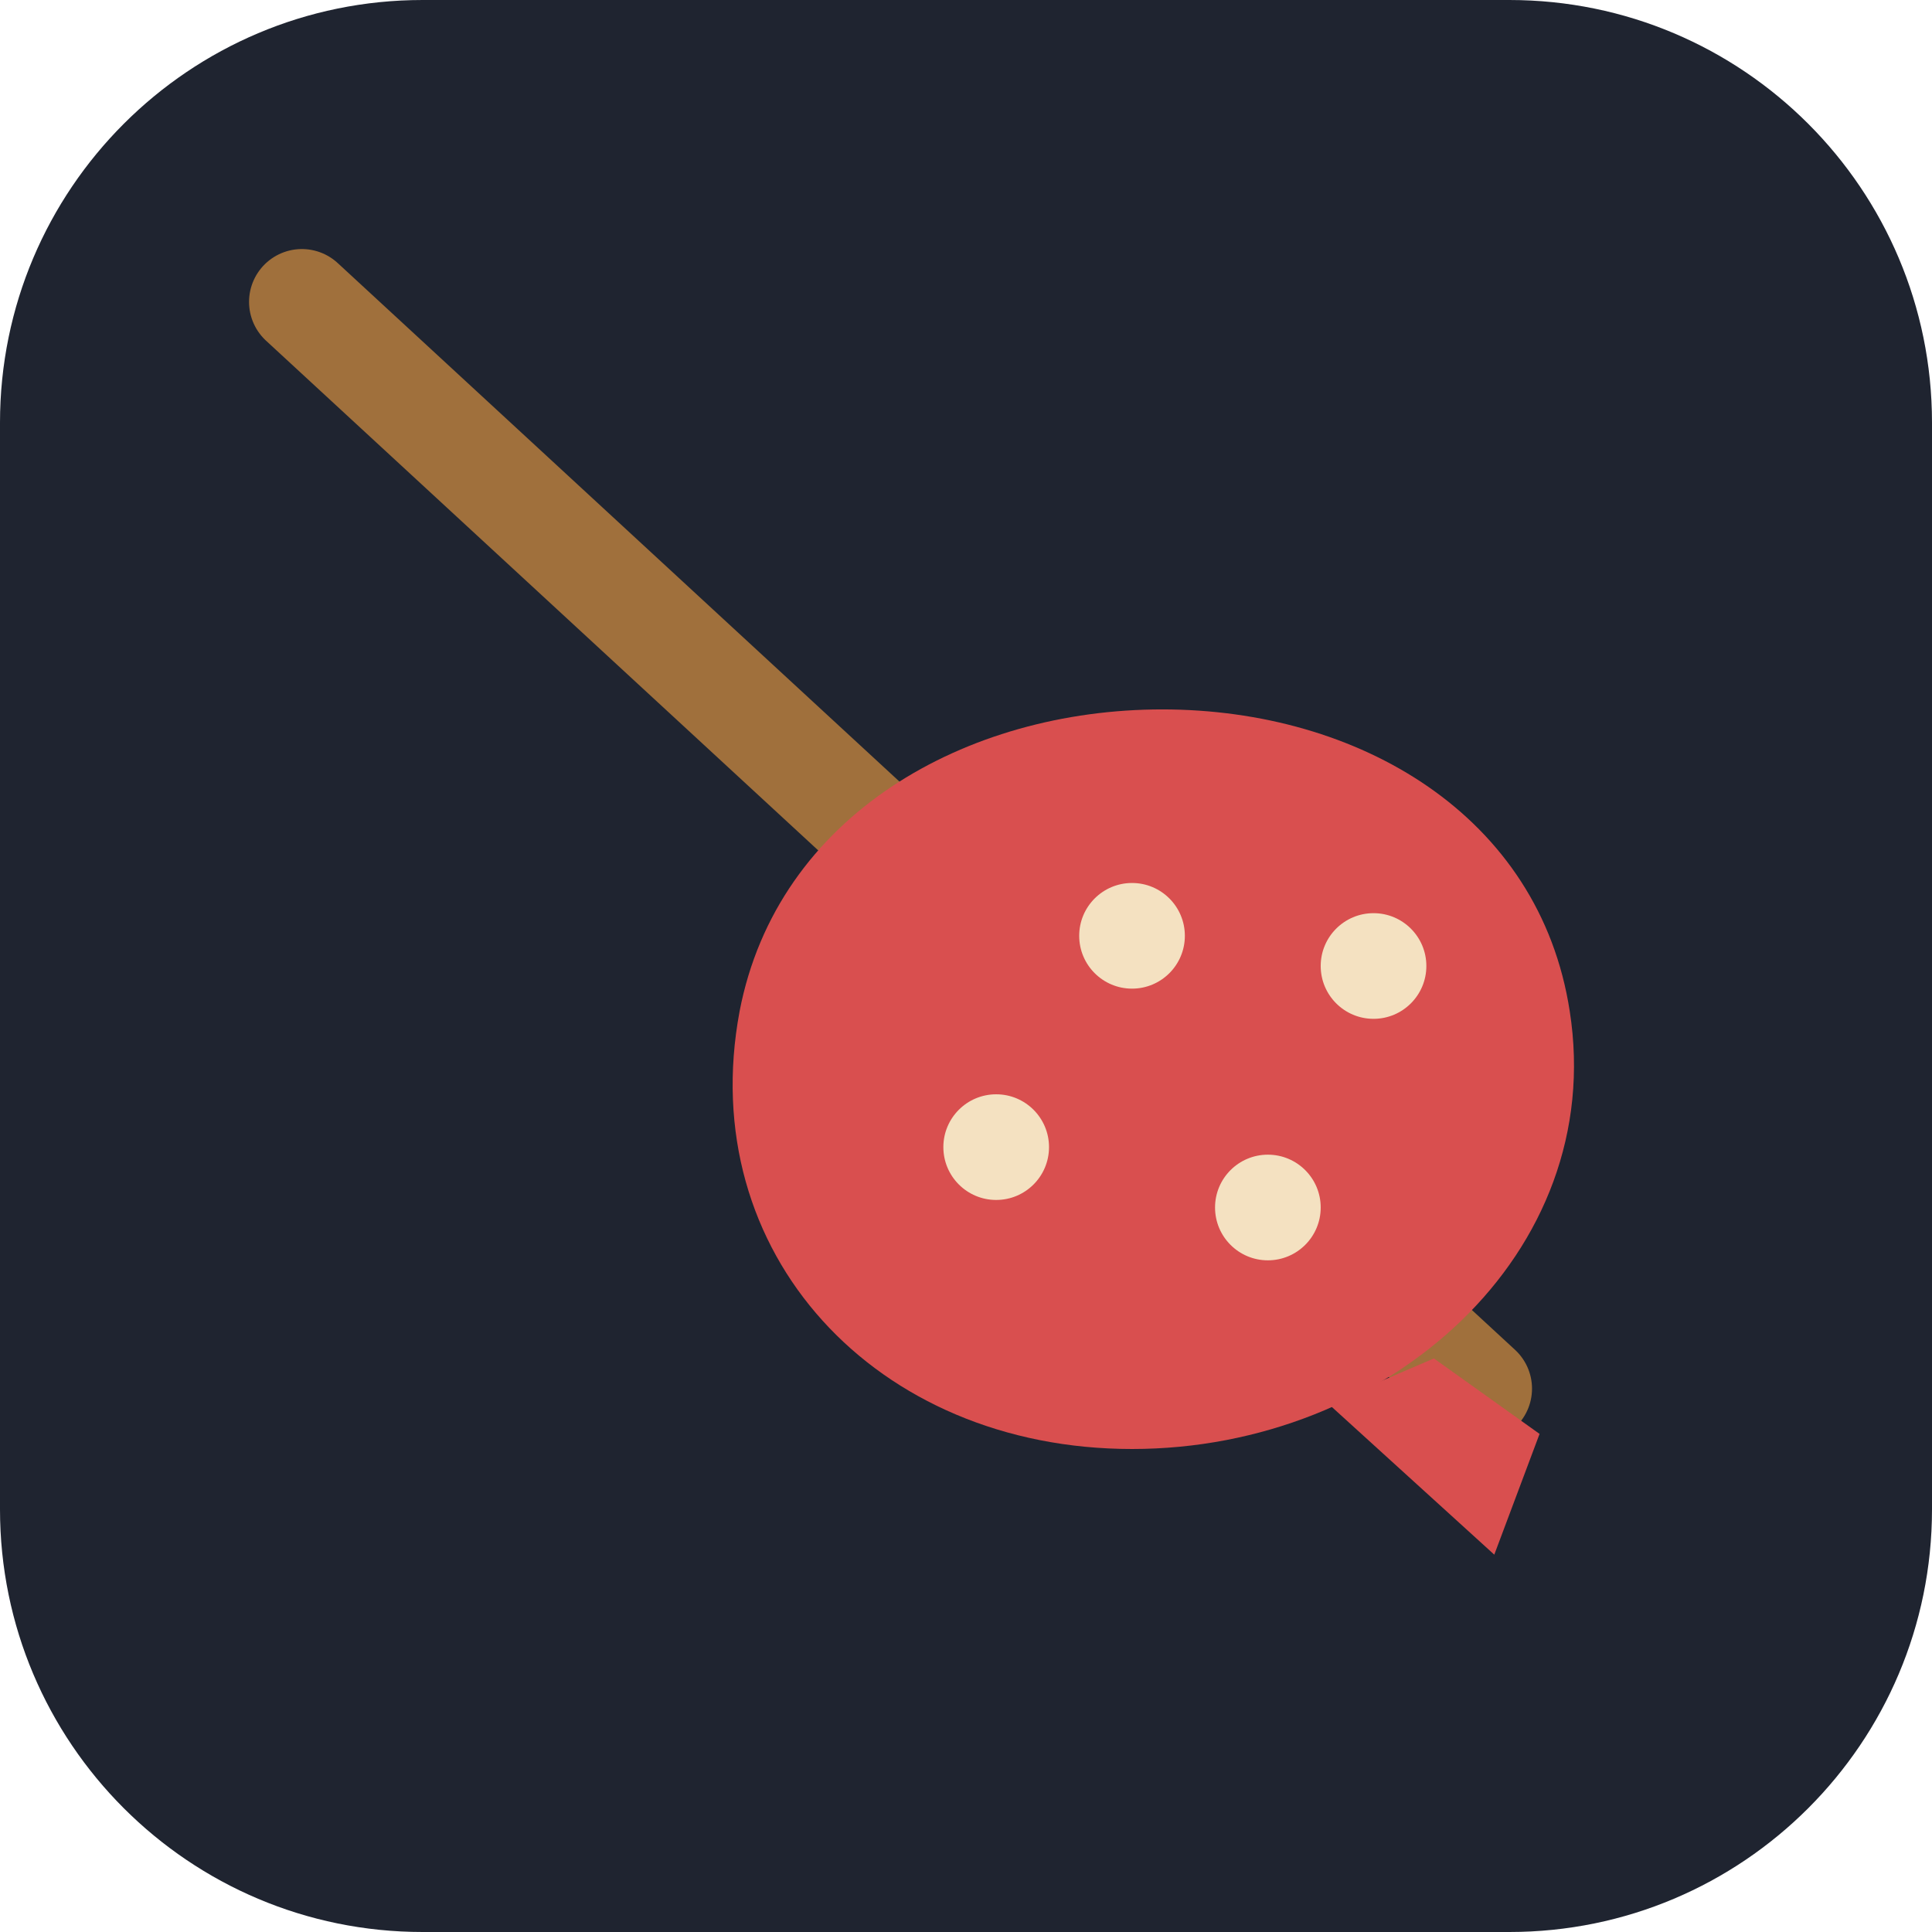
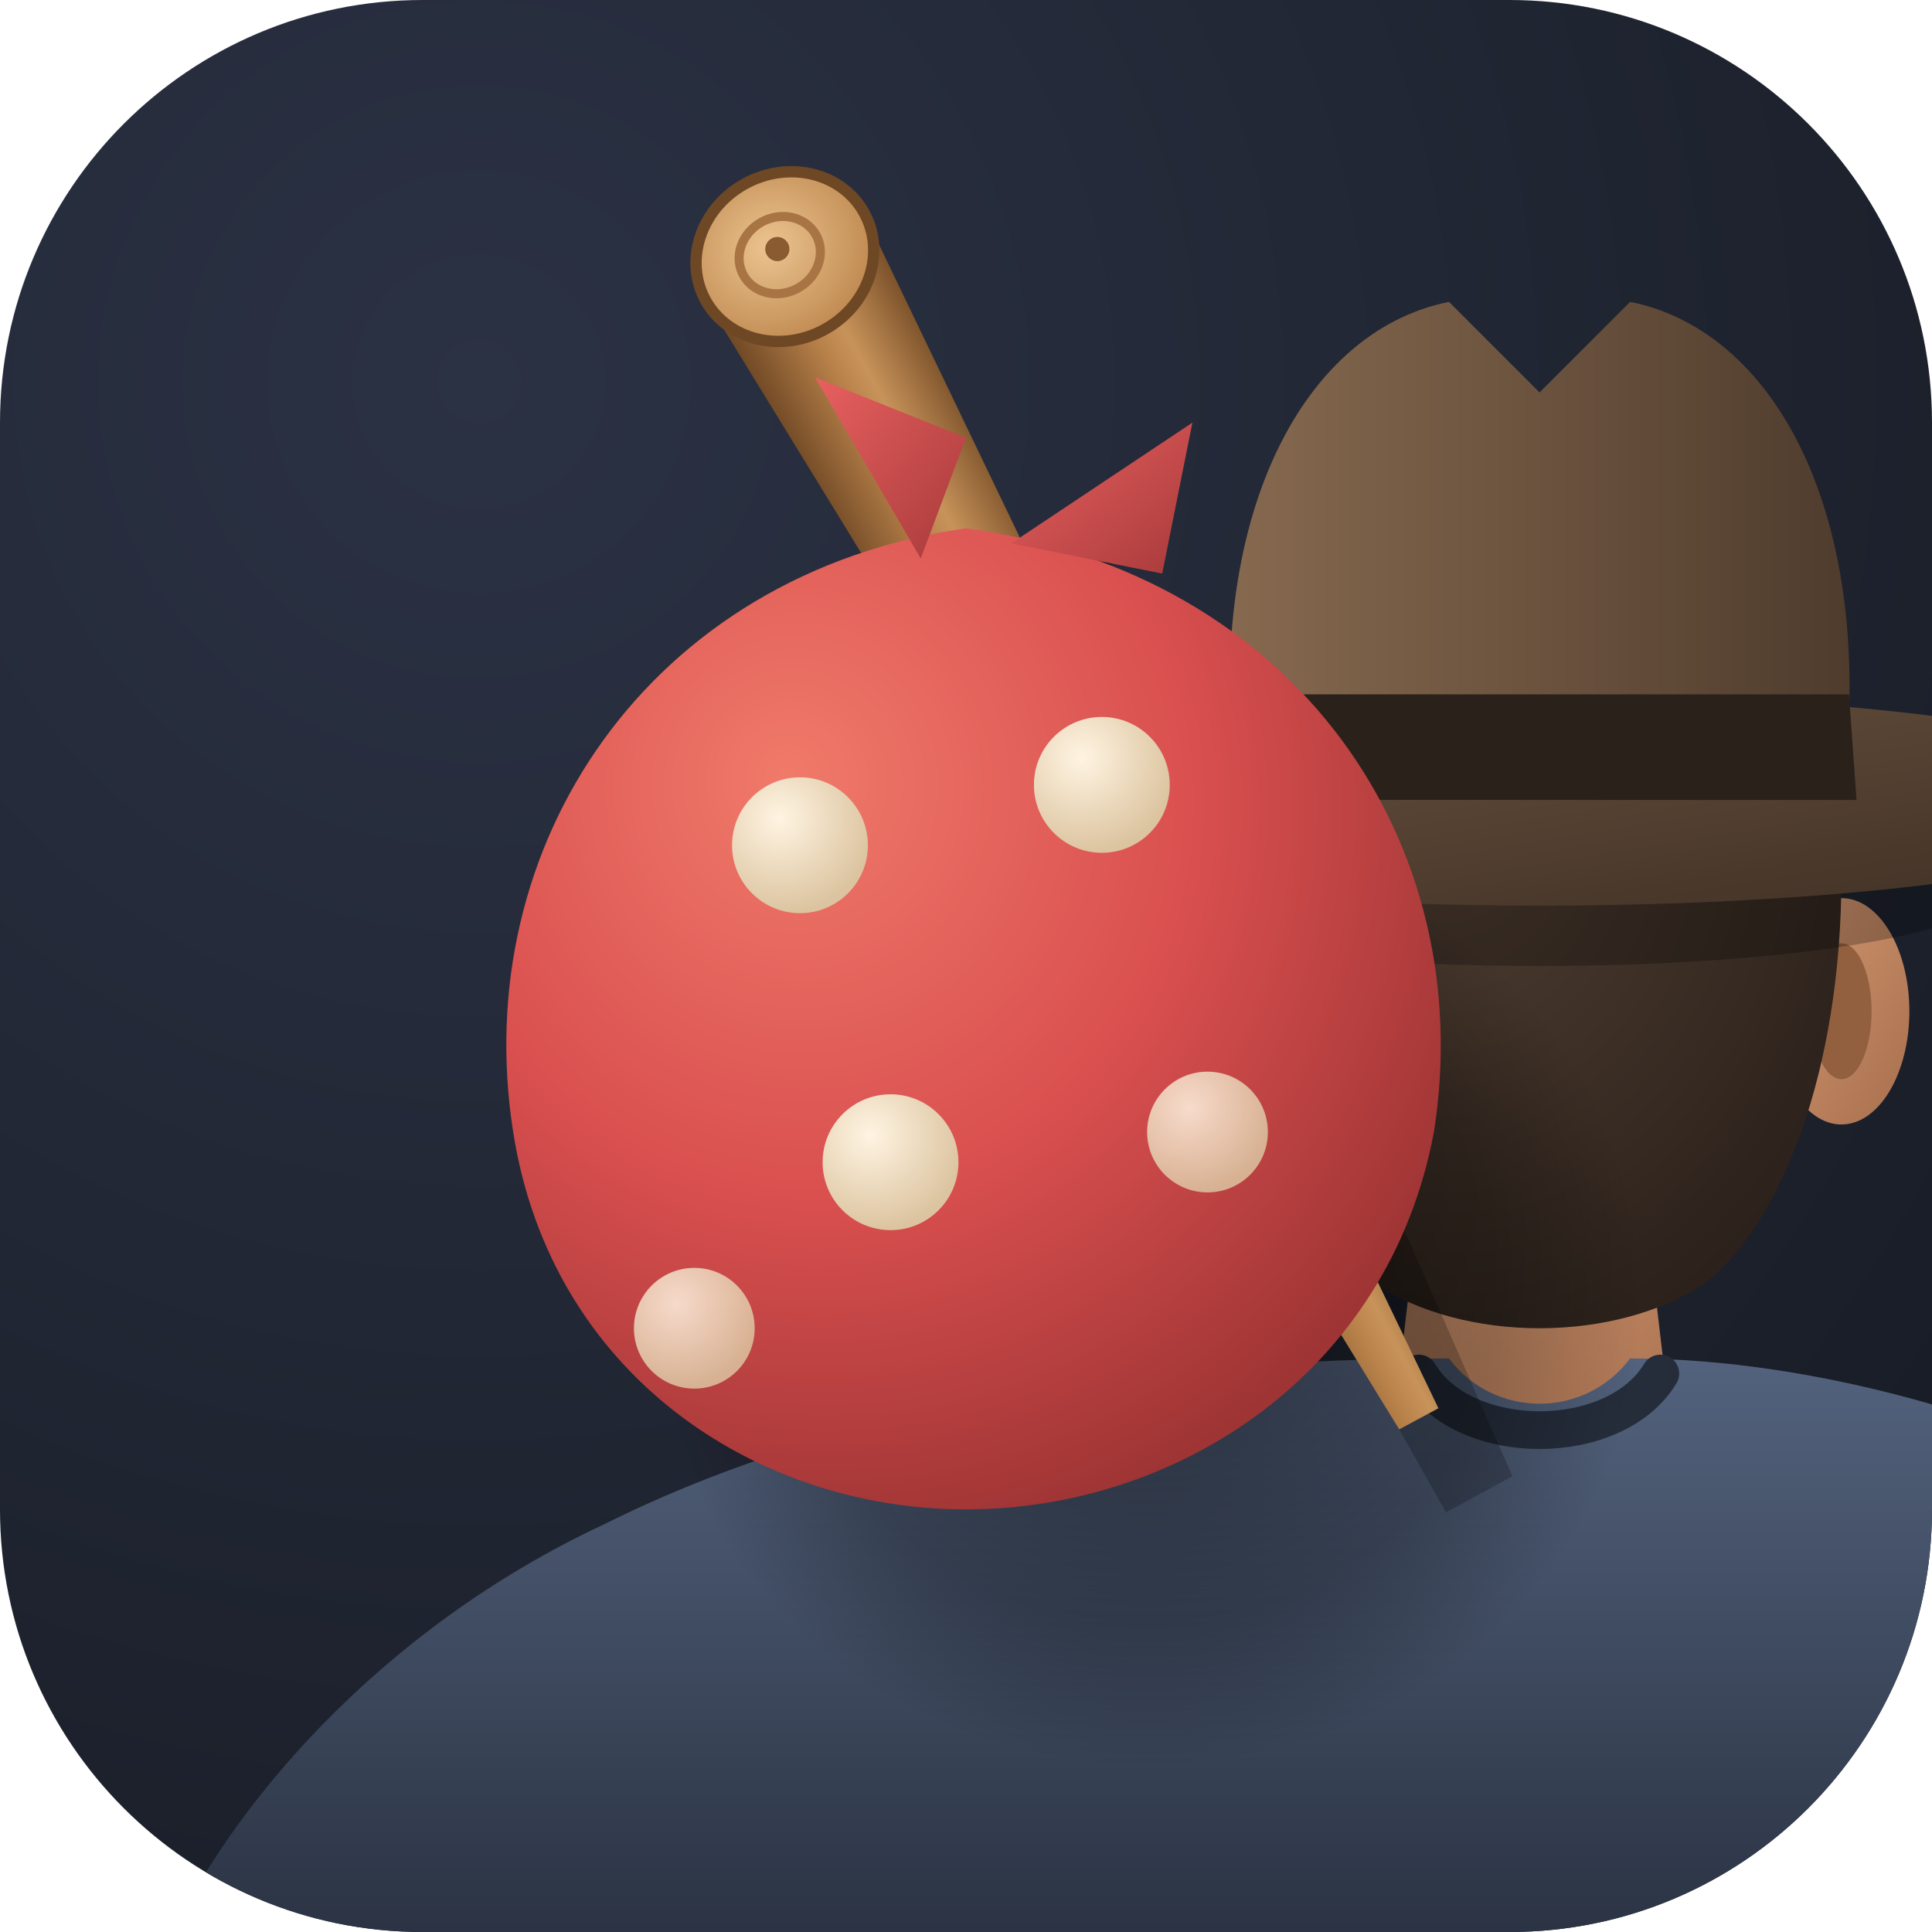
<svg xmlns="http://www.w3.org/2000/svg" viewBox="0 0 256 256">
-   <rect width="256" height="256" rx="56" fill="#1f2430" />
-   <g transform="matrix(1 0 0 -1 0 256)">
-     <line x1="40" y1="216" x2="196" y2="72" stroke="#a0703c" stroke-width="14" stroke-linecap="round" />
-     <path d="M150 64c-34 0-58 26-52 58 5 26 30 40 56 40s50-14 54-40c5-32-24-58-58-58z" fill="#d94f4f" />
-     <circle cx="132" cy="104" r="7" fill="#f4e1c1" />
-     <circle cx="168" cy="96" r="7" fill="#f4e1c1" />
-     <circle cx="150" cy="132" r="7" fill="#f4e1c1" />
-     <circle cx="182" cy="128" r="7" fill="#f4e1c1" />
-     <path d="M176 70l22-20 6 16-14 10z" fill="#d94f4f" />
+   <defs>
+     <clipPath id="tile">
+       <rect width="256" height="256" rx="56" />
+     </clipPath>
+     <radialGradient id="bg" cx="0.25" cy="0.2" r="1">
+       <stop offset="0" stop-color="#2b3244" />
+       <stop offset="1" stop-color="#171b24" />
+     </radialGradient>
+     <linearGradient id="coat" x1="0" y1="0" x2="0" y2="1">
+       <stop offset="0" stop-color="#53627d" />
+       <stop offset="0.5" stop-color="#3e4a5f" />
+       <stop offset="1" stop-color="#2a3242" />
+     </linearGradient>
+     <radialGradient id="hair" cx="0.65" cy="0.3" r="0.8">
+       <stop offset="0" stop-color="#4f3e32" />
+       <stop offset="1" stop-color="#2a201a" />
+     </radialGradient>
+     <linearGradient id="crown" x1="1" y1="0" x2="0" y2="0">
+       <stop offset="0" stop-color="#86694f" />
+       <stop offset="1" stop-color="#4f3c2d" />
+     </linearGradient>
+     <linearGradient id="brim" x1="1" y1="0" x2="0" y2="1">
+       <stop offset="0" stop-color="#6c5441" />
+       <stop offset="1" stop-color="#3f3024" />
+     </linearGradient>
+     <linearGradient id="skin" x1="1" y1="0" x2="0" y2="1">
+       <stop offset="0" stop-color="#d49a73" />
+       <stop offset="1" stop-color="#a86f4e" />
+     </linearGradient>
+     <radialGradient id="cast" cx="0.5" cy="0.5" r="0.5">
+       <stop offset="0" stop-color="#000" stop-opacity="0.5" />
+       <stop offset="0.7" stop-color="#000" stop-opacity="0.25" />
+       <stop offset="1" stop-color="#000" stop-opacity="0" />
+     </radialGradient>
+     <radialGradient id="bag" cx="0.35" cy="0.3" r="0.75" fx="0.3" fy="0.25">
+       <stop offset="0" stop-color="#f07a6a" />
+       <stop offset="0.55" stop-color="#d94f4f" />
+       <stop offset="1" stop-color="#9e3434" />
+     </radialGradient>
+     <linearGradient id="knot" x1="0" y1="0" x2="1" y2="1">
+       <stop offset="0" stop-color="#e86060" />
+       <stop offset="1" stop-color="#a83a3a" />
+     </linearGradient>
+     <radialGradient id="dot" cx="0.35" cy="0.3" r="0.7">
+       <stop offset="0" stop-color="#fff4e2" />
+       <stop offset="1" stop-color="#dcc4a0" />
+     </radialGradient>
+     <linearGradient id="stick" gradientUnits="userSpaceOnUse" x1="93.5" y1="39.7" x2="114.5" y2="28.3">
+       <stop offset="0" stop-color="#6e4724" />
+       <stop offset="0.45" stop-color="#b9824a" />
+       <stop offset="0.6" stop-color="#c8935a" />
+       <stop offset="1" stop-color="#7a5029" />
+     </linearGradient>
+     <radialGradient id="grain" cx="0.45" cy="0.4" r="0.6">
+       <stop offset="0" stop-color="#ecc48f" />
+       <stop offset="1" stop-color="#c08a52" />
+     </radialGradient>
+   </defs>
+   <rect width="256" height="256" rx="56" fill="url(#bg)" />
+   <g clip-path="url(#tile)">
+     <g transform="matrix(-1 0 0 1 256 0)">
+       <path d="M38 160h30l4 34H34z" fill="url(#skin)" />
+       <path d="M-12 256V190c22-8 40-10 52-10 6 8 18 8 24 0 40 0 80 6 112 22 30 14 50 38 58 56z" fill="url(#coat)" />
+       <path d="M36 182c6 10 26 10 32 0" fill="none" stroke="#252d3b" stroke-width="5" stroke-linecap="round" />
+       <ellipse cx="12" cy="134" rx="9" ry="15" fill="url(#skin)" />
+       <ellipse cx="92" cy="134" rx="9" ry="15" fill="url(#skin)" />
+       <ellipse cx="12" cy="134" rx="4" ry="9" fill="#93603f" />
+       <ellipse cx="92" cy="134" rx="4" ry="9" fill="#93603f" />
+       <path d="M12 116c0-26 18-40 40-40s40 14 40 40c0 26-8 46-18 54-6 4-14 6-22 6s-16-2-22-6c-10-8-18-28-18-54z" fill="url(#hair)" />
+       <ellipse cx="52" cy="118" rx="60" ry="10" fill="#000" fill-opacity="0.25" />
+       <ellipse cx="52" cy="106" rx="86" ry="14" fill="url(#brim)" />
+       <path d="M12 106C7 70 20 44 40 40l12 12 12-12c20 4 33 30 28 66z" fill="url(#crown)" />
+       <path d="M11 92h82l1 14H10z" fill="#2a211b" />
+     </g>
+     <path d="M200.4 195.6L144.5 68.3L123.5 79.7L191.6 200.4z" fill="#000" fill-opacity="0.22" />
+     <ellipse cx="152" cy="172" rx="66" ry="62" fill="url(#cast)" />
+     <path d="M190.6 186.6L114.5 28.3L93.5 39.7L185.4 189.4z" fill="url(#stick)" />
+     <g transform="translate(-68 -34)">
+       <path d="M196 104c-42 6-66 42-60 80 5 32 32 50 60 50s56-18 62-50c6-38-18-74-62-80z" fill="url(#bag)" />
+       <circle cx="174" cy="146" r="9" fill="url(#dot)" />
+       <circle cx="214" cy="138" r="9" fill="url(#dot)" />
+       <circle cx="186" cy="188" r="9" fill="url(#dot)" />
+       <circle cx="228" cy="184" r="8" fill="url(#dot)" opacity="0.85" />
+       <circle cx="160" cy="210" r="8" fill="url(#dot)" opacity="0.85" />
+       <path d="M190 108l-14-24 20 8z" fill="url(#knot)" />
+       <path d="M202 106l24-16-4 20z" fill="url(#knot)" />
+     </g>
+     <ellipse cx="104" cy="34" rx="12" ry="11" transform="rotate(-29 104 34)" fill="url(#grain)" stroke="#6e4724" stroke-width="1.5" />
+     <ellipse cx="103.5" cy="33.5" rx="5.5" ry="5" transform="rotate(-29 104 34)" fill="none" stroke="#a87443" stroke-width="1.2" />
+     <circle cx="103" cy="33" r="1.6" fill="#8a5a30" />
  </g>
</svg>
